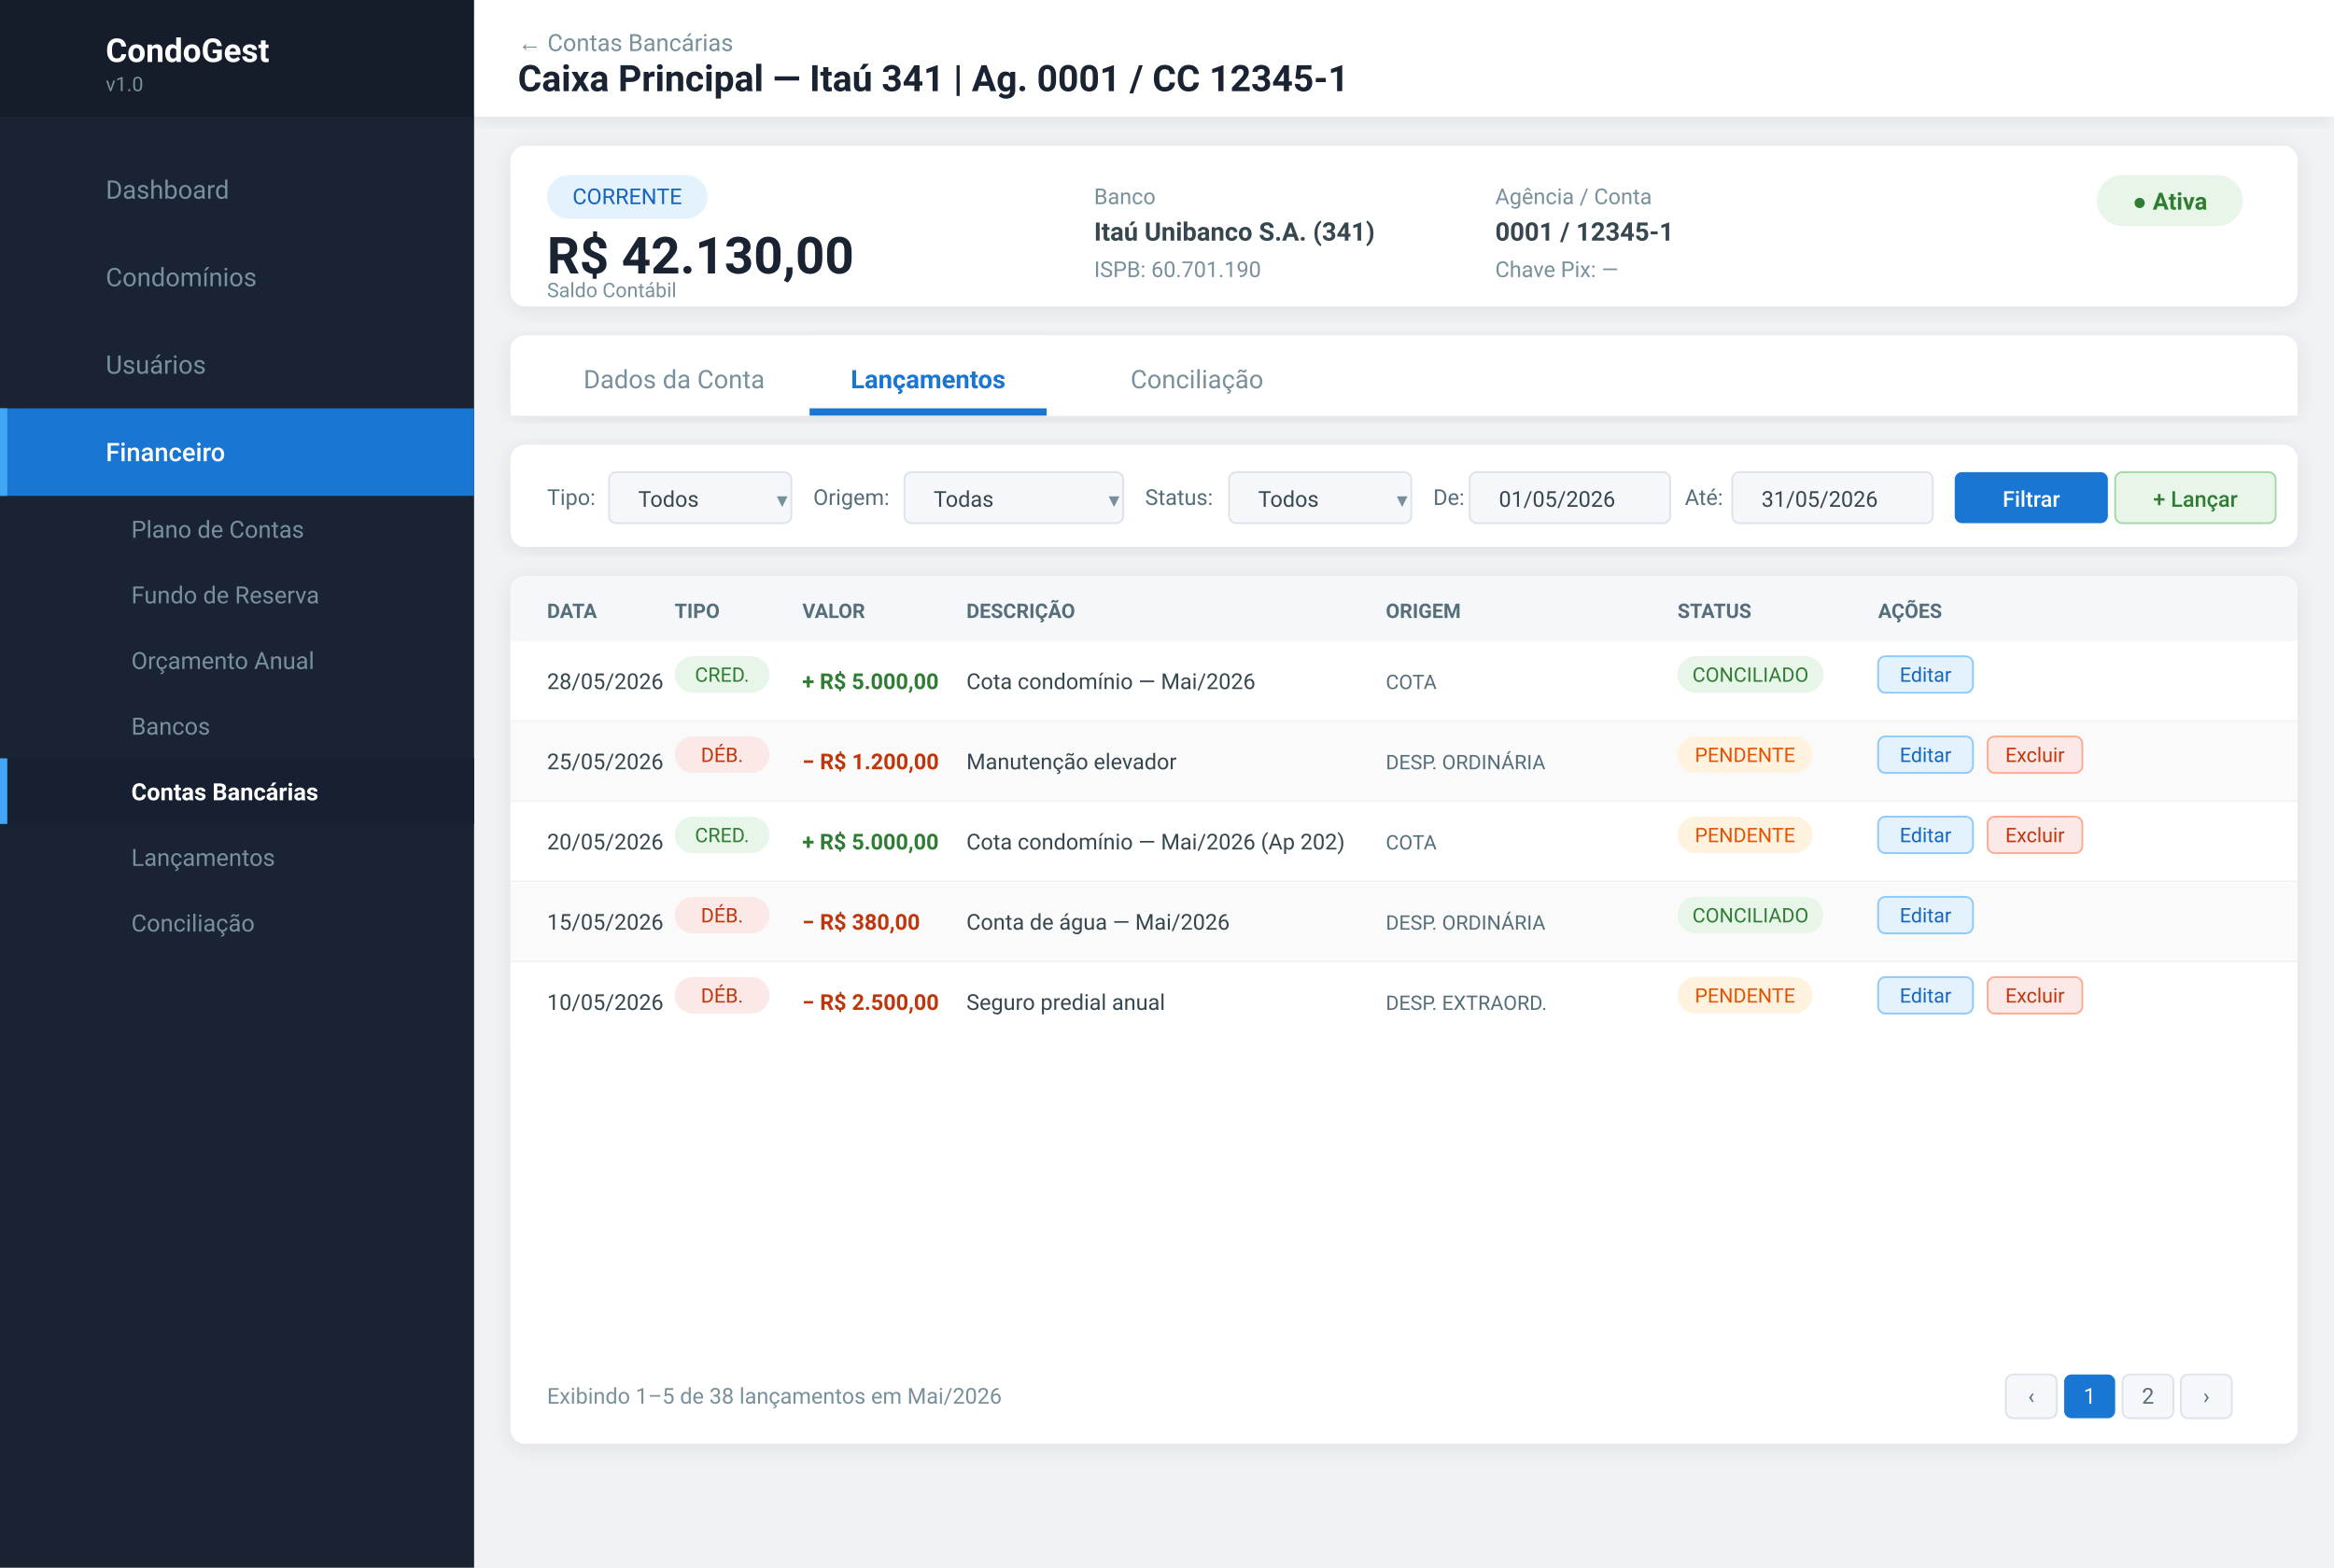
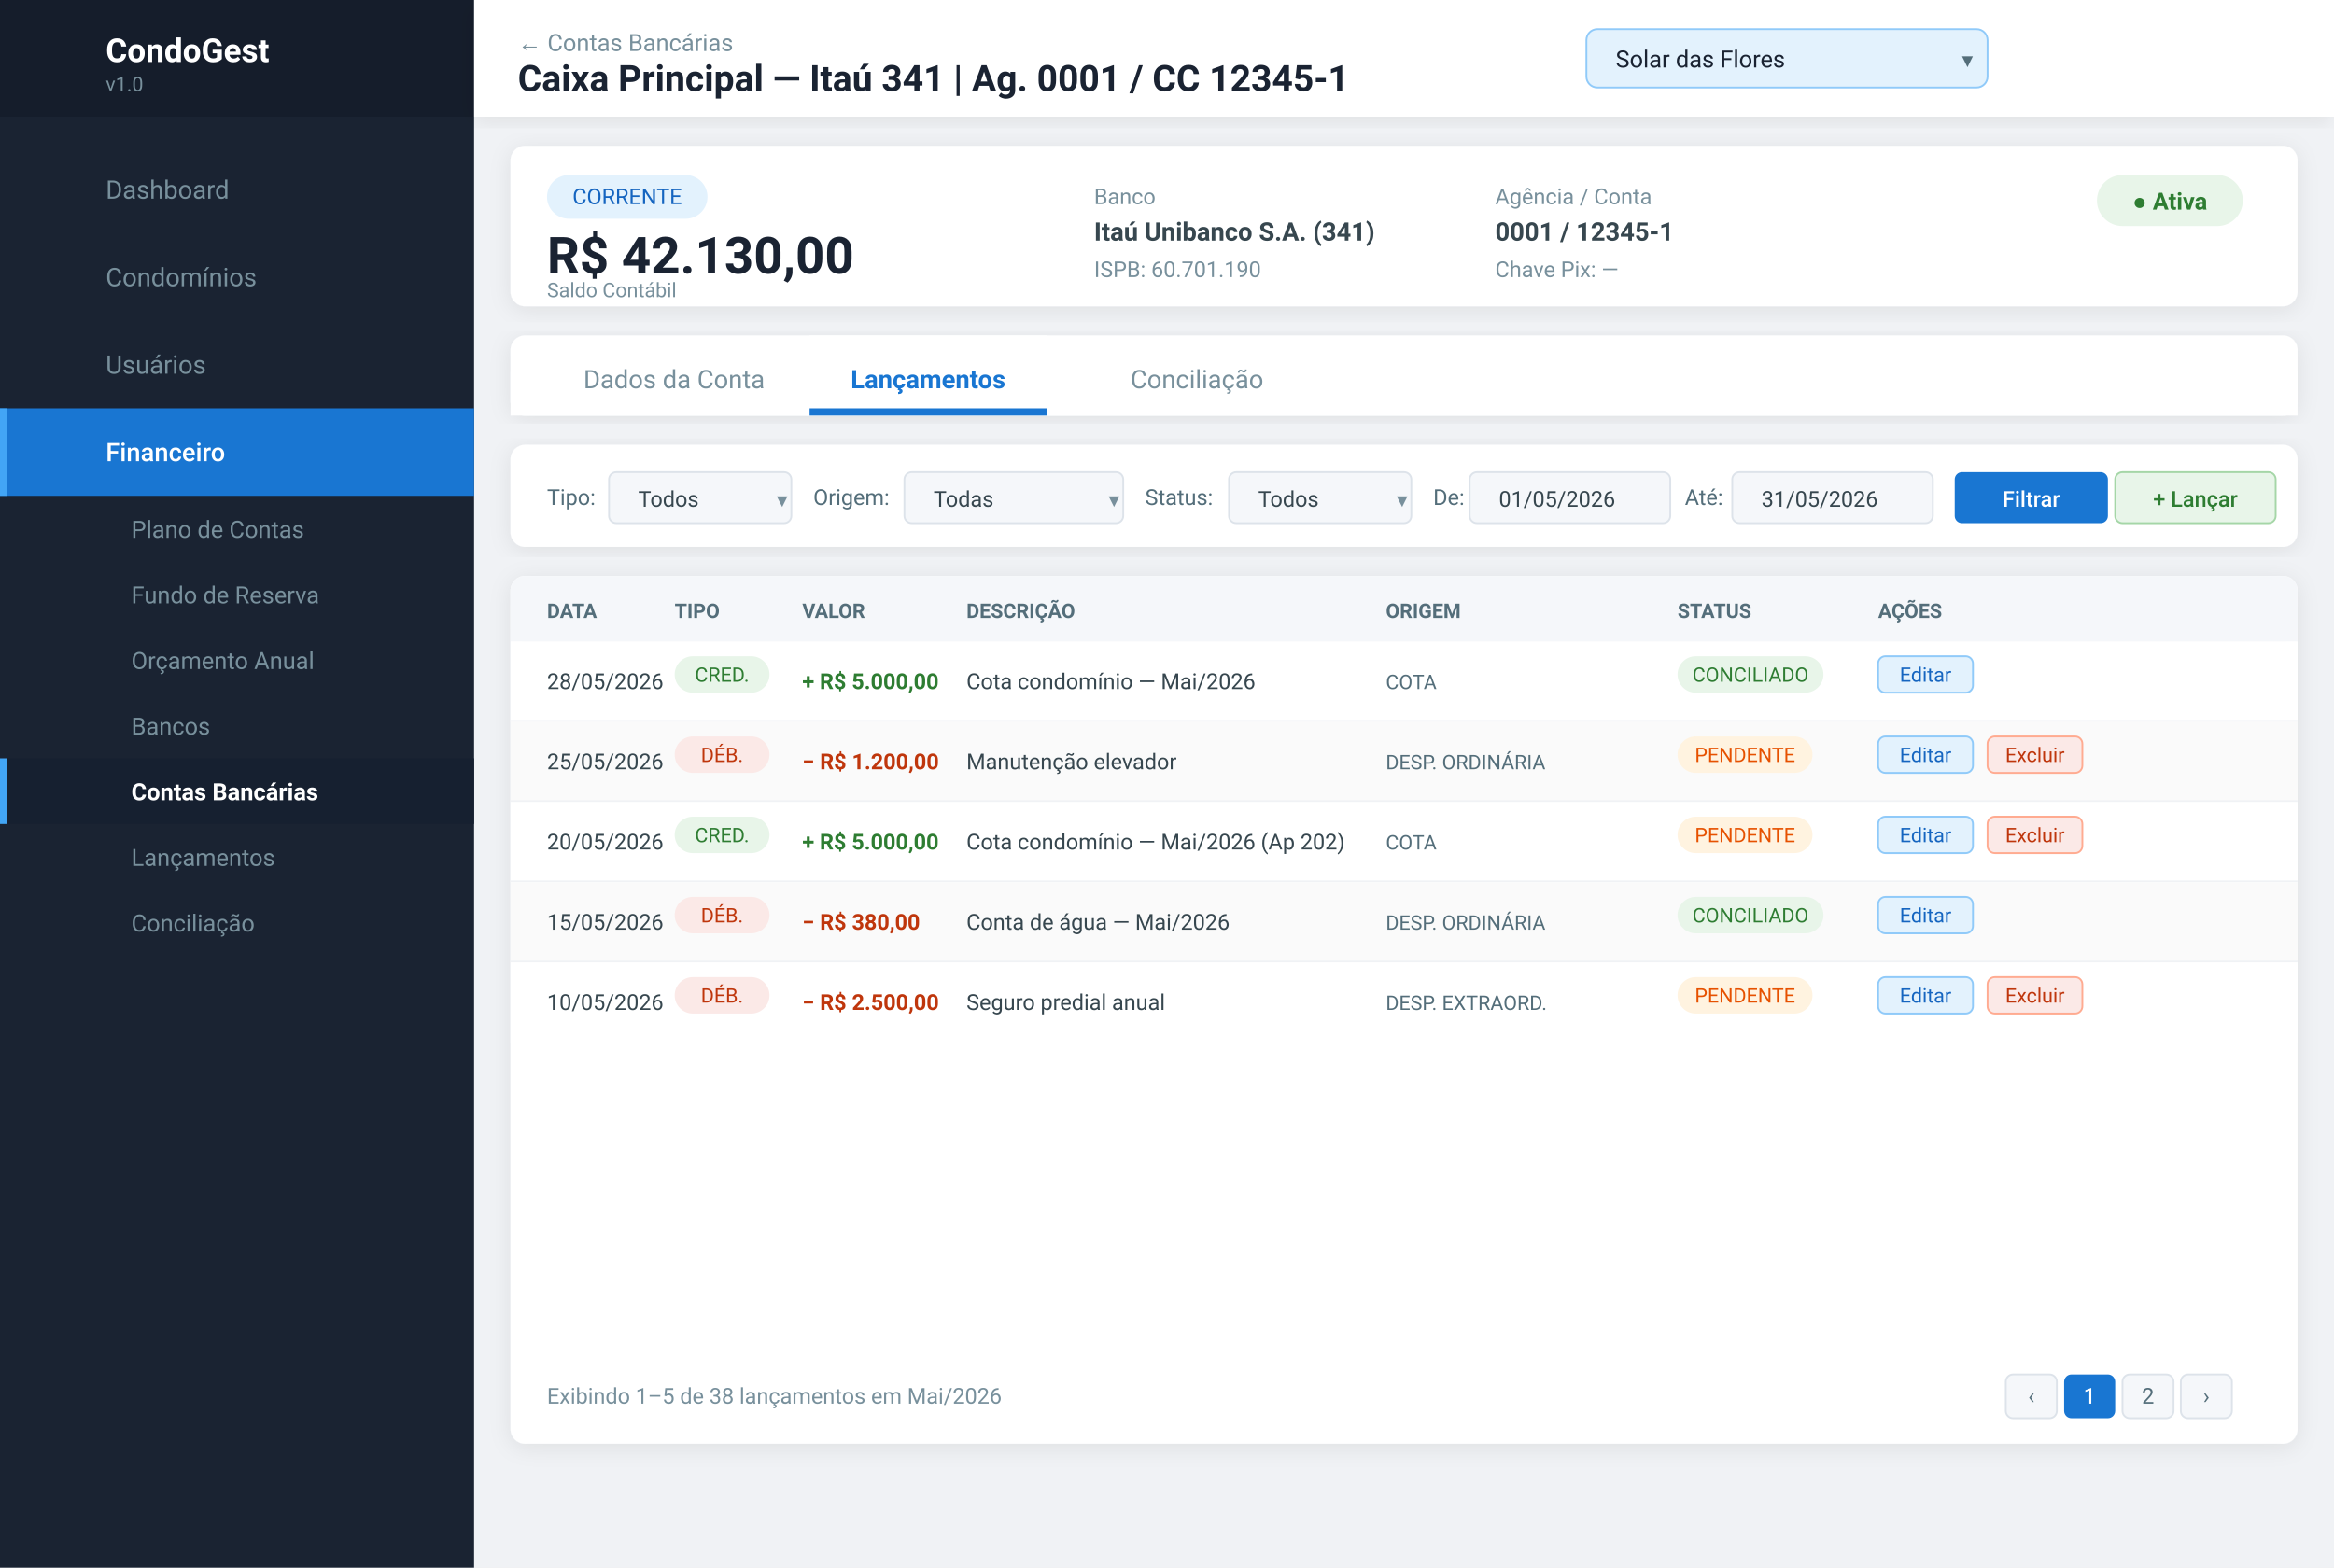
<svg xmlns="http://www.w3.org/2000/svg" width="1280" height="860" font-family="Roboto, Arial, sans-serif">
  <defs>
    <filter id="card-shadow">
      <feDropShadow dx="0" dy="2" stdDeviation="6" flood-color="#000" flood-opacity="0.08" />
    </filter>
  </defs>
  <rect width="1280" height="860" fill="#F0F2F5" />
  <rect width="260" height="860" fill="#1A2332" />
  <rect x="0" y="0" width="260" height="64" fill="#151D2B" />
  <text x="58" y="34" font-size="18" font-weight="700" fill="white">CondoGest</text>
  <text x="58" y="50" font-size="11" fill="#78909C">v1.0</text>
  <text x="58" y="109" font-size="14" fill="#78909C">Dashboard</text>
  <text x="58" y="157" font-size="14" fill="#78909C">Condomínios</text>
  <text x="58" y="205" font-size="14" fill="#78909C">Usuários</text>
  <rect x="0" y="224" width="260" height="48" fill="#1976D2" />
  <rect x="0" y="224" width="4" height="48" fill="#42A5F5" />
  <text x="58" y="253" font-size="14" font-weight="500" fill="white">Financeiro</text>
  <rect x="0" y="272" width="260" height="36" fill="transparent" />
  <text x="72" y="295" font-size="13" fill="#78909C">Plano de Contas</text>
  <rect x="0" y="308" width="260" height="36" fill="transparent" />
  <text x="72" y="331" font-size="13" fill="#78909C">Fundo de Reserva</text>
  <rect x="0" y="344" width="260" height="36" fill="transparent" />
  <text x="72" y="367" font-size="13" fill="#78909C">Orçamento Anual</text>
  <rect x="0" y="380" width="260" height="36" fill="transparent" />
  <text x="72" y="403" font-size="13" fill="#78909C">Bancos</text>
  <rect x="0" y="416" width="260" height="36" fill="#162030" />
  <rect x="0" y="416" width="4" height="36" fill="#42A5F5" />
  <text x="72" y="439" font-size="13" font-weight="600" fill="white">Contas Bancárias</text>
  <rect x="0" y="452" width="260" height="36" fill="transparent" />
  <text x="72" y="475" font-size="13" fill="#78909C">Lançamentos</text>
  <rect x="0" y="488" width="260" height="36" fill="transparent" />
  <text x="72" y="511" font-size="13" fill="#78909C">Conciliação</text>
  <rect x="260" y="0" width="1020" height="64" fill="white" filter="url(#card-shadow)" />
  <text x="284" y="28" font-size="13" fill="#78909C">← Contas Bancárias</text>
  <text x="284" y="50" font-size="20" font-weight="600" fill="#1A2332">Caixa Principal — Itaú 341 | Ag. 0001 / CC 12345-1</text>
+   <rect x="870" y="16" width="220" height="32" rx="6" fill="#E3F2FD" stroke="#90CAF9" stroke-width="1" />
+   <text x="886" y="37" font-size="13" fill="#1A2332">Solar das Flores</text>
+   <text x="1082" y="37" text-anchor="end" font-size="12" fill="#546E7A">▾</text>
  <rect x="280" y="80" width="980" height="88" rx="8" fill="white" filter="url(#card-shadow)" />
  <rect x="300" y="96" width="88" height="24" rx="12" fill="#E3F2FD" />
  <text x="344" y="112" font-size="12" fill="#1565C0" text-anchor="middle">CORRENTE</text>
  <text x="300" y="150" font-size="28" font-weight="700" fill="#1A2332">R$ 42.130,00</text>
  <text x="300" y="163" font-size="11" fill="#78909C">Saldo Contábil</text>
  <text x="600" y="112" font-size="12" fill="#78909C">Banco</text>
  <text x="600" y="132" font-size="14" font-weight="600" fill="#37474F">Itaú Unibanco S.A. (341)</text>
  <text x="600" y="152" font-size="12" fill="#78909C">ISPB: 60.701.190</text>
  <text x="820" y="112" font-size="12" fill="#78909C">Agência / Conta</text>
  <text x="820" y="132" font-size="14" font-weight="600" fill="#37474F">0001 / 12345-1</text>
  <text x="820" y="152" font-size="12" fill="#78909C">Chave Pix: —</text>
  <rect x="1150" y="96" width="80" height="28" rx="14" fill="#E8F5E9" />
  <text x="1190" y="115" font-size="13" font-weight="600" fill="#2E7D32" text-anchor="middle">● Ativa</text>
  <rect x="280" y="184" width="980" height="44" rx="8" fill="white" filter="url(#card-shadow)" />
  <rect x="280" y="204" width="980" height="24" fill="white" />
  <text x="320" y="213" font-size="14" fill="#78909C">Dados da Conta</text>
  <rect x="444" y="184" width="130" height="44" fill="white" />
  <rect x="444" y="224" width="130" height="4" fill="#1976D2" />
  <text x="509" y="213" font-size="14" font-weight="600" fill="#1976D2" text-anchor="middle">Lançamentos</text>
  <text x="620" y="213" font-size="14" fill="#78909C">Conciliação</text>
  <rect x="280" y="244" width="980" height="56" rx="8" fill="white" filter="url(#card-shadow)" />
  <text x="300" y="277" font-size="12" fill="#546E7A">Tipo:</text>
  <rect x="334" y="259" width="100" height="28" rx="4" fill="#F5F7FA" stroke="#DDE3EA" stroke-width="1" />
  <text x="350" y="278" font-size="12" fill="#37474F">Todos</text>
  <text x="424" y="278" font-size="10" fill="#78909C">▼</text>
  <text x="446" y="277" font-size="12" fill="#546E7A">Origem:</text>
  <rect x="496" y="259" width="120" height="28" rx="4" fill="#F5F7FA" stroke="#DDE3EA" stroke-width="1" />
  <text x="512" y="278" font-size="12" fill="#37474F">Todas</text>
  <text x="606" y="278" font-size="10" fill="#78909C">▼</text>
  <text x="628" y="277" font-size="12" fill="#546E7A">Status:</text>
  <rect x="674" y="259" width="100" height="28" rx="4" fill="#F5F7FA" stroke="#DDE3EA" stroke-width="1" />
  <text x="690" y="278" font-size="12" fill="#37474F">Todos</text>
  <text x="764" y="278" font-size="10" fill="#78909C">▼</text>
  <text x="786" y="277" font-size="12" fill="#546E7A">De:</text>
  <rect x="806" y="259" width="110" height="28" rx="4" fill="#F5F7FA" stroke="#DDE3EA" stroke-width="1" />
  <text x="822" y="278" font-size="12" fill="#37474F">01/05/2026</text>
  <text x="924" y="277" font-size="12" fill="#546E7A">Até:</text>
  <rect x="950" y="259" width="110" height="28" rx="4" fill="#F5F7FA" stroke="#DDE3EA" stroke-width="1" />
  <text x="966" y="278" font-size="12" fill="#37474F">31/05/2026</text>
  <rect x="1072" y="259" width="84" height="28" rx="4" fill="#1976D2" />
  <text x="1114" y="278" font-size="12" font-weight="500" fill="white" text-anchor="middle">Filtrar</text>
  <rect x="1160" y="259" width="88" height="28" rx="4" fill="#E8F5E9" stroke="#A5D6A7" stroke-width="1" />
  <text x="1204" y="278" font-size="12" font-weight="500" fill="#2E7D32" text-anchor="middle">+ Lançar</text>
  <rect x="280" y="316" width="980" height="476" rx="8" fill="white" filter="url(#card-shadow)" />
  <rect x="280" y="316" width="980" height="36" rx="8" fill="#F5F7FA" />
  <rect x="280" y="332" width="980" height="20" fill="#F5F7FA" />
  <text x="300" y="339" font-size="11" font-weight="600" fill="#546E7A">DATA</text>
  <text x="370" y="339" font-size="11" font-weight="600" fill="#546E7A">TIPO</text>
  <text x="440" y="339" font-size="11" font-weight="600" fill="#546E7A">VALOR</text>
  <text x="530" y="339" font-size="11" font-weight="600" fill="#546E7A">DESCRIÇÃO</text>
  <text x="760" y="339" font-size="11" font-weight="600" fill="#546E7A">ORIGEM</text>
  <text x="920" y="339" font-size="11" font-weight="600" fill="#546E7A">STATUS</text>
  <text x="1030" y="339" font-size="11" font-weight="600" fill="#546E7A">AÇÕES</text>
  <rect x="280" y="352" width="980" height="44" fill="white" />
  <text x="300" y="378" font-size="12" fill="#37474F">28/05/2026</text>
  <rect x="370" y="360" width="52" height="20" rx="10" fill="#E8F5E9" />
  <text x="396" y="374" font-size="11" fill="#2E7D32" text-anchor="middle">CRED.</text>
  <text x="440" y="378" font-size="12" font-weight="600" fill="#2E7D32">+ R$ 5.000,00</text>
  <text x="530" y="378" font-size="12" fill="#37474F">Cota condomínio — Mai/2026</text>
  <text x="760" y="378" font-size="11" fill="#546E7A">COTA</text>
  <rect x="920" y="360" width="80" height="20" rx="10" fill="#E8F5E9" />
  <text x="960" y="374" font-size="11" fill="#2E7D32" text-anchor="middle">CONCILIADO</text>
  <rect x="1030" y="360" width="52" height="20" rx="4" fill="#E3F2FD" stroke="#90CAF9" stroke-width="1" />
  <text x="1056" y="374" font-size="11" fill="#1565C0" text-anchor="middle">Editar</text>
  <rect x="280" y="395" width="980" height="1" fill="#F0F2F5" />
  <rect x="280" y="396" width="980" height="44" fill="#FAFAFA" />
  <text x="300" y="422" font-size="12" fill="#37474F">25/05/2026</text>
  <rect x="370" y="404" width="52" height="20" rx="10" fill="#FBE9E7" />
  <text x="396" y="418" font-size="11" fill="#BF360C" text-anchor="middle">DÉB.</text>
  <text x="440" y="422" font-size="12" font-weight="600" fill="#BF360C">− R$ 1.200,00</text>
  <text x="530" y="422" font-size="12" fill="#37474F">Manutenção elevador</text>
  <text x="760" y="422" font-size="11" fill="#546E7A">DESP. ORDINÁRIA</text>
  <rect x="920" y="404" width="74" height="20" rx="10" fill="#FFF3E0" />
  <text x="957" y="418" font-size="11" fill="#E65100" text-anchor="middle">PENDENTE</text>
  <rect x="1030" y="404" width="52" height="20" rx="4" fill="#E3F2FD" stroke="#90CAF9" stroke-width="1" />
  <text x="1056" y="418" font-size="11" fill="#1565C0" text-anchor="middle">Editar</text>
  <rect x="1090" y="404" width="52" height="20" rx="4" fill="#FBE9E7" stroke="#FFAB91" stroke-width="1" />
  <text x="1116" y="418" font-size="11" fill="#BF360C" text-anchor="middle">Excluir</text>
  <rect x="280" y="439" width="980" height="1" fill="#F0F2F5" />
  <rect x="280" y="440" width="980" height="44" fill="white" />
  <text x="300" y="466" font-size="12" fill="#37474F">20/05/2026</text>
  <rect x="370" y="448" width="52" height="20" rx="10" fill="#E8F5E9" />
  <text x="396" y="462" font-size="11" fill="#2E7D32" text-anchor="middle">CRED.</text>
  <text x="440" y="466" font-size="12" font-weight="600" fill="#2E7D32">+ R$ 5.000,00</text>
  <text x="530" y="466" font-size="12" fill="#37474F">Cota condomínio — Mai/2026 (Ap 202)</text>
  <text x="760" y="466" font-size="11" fill="#546E7A">COTA</text>
  <rect x="920" y="448" width="74" height="20" rx="10" fill="#FFF3E0" />
  <text x="957" y="462" font-size="11" fill="#E65100" text-anchor="middle">PENDENTE</text>
  <rect x="1030" y="448" width="52" height="20" rx="4" fill="#E3F2FD" stroke="#90CAF9" stroke-width="1" />
  <text x="1056" y="462" font-size="11" fill="#1565C0" text-anchor="middle">Editar</text>
  <rect x="1090" y="448" width="52" height="20" rx="4" fill="#FBE9E7" stroke="#FFAB91" stroke-width="1" />
  <text x="1116" y="462" font-size="11" fill="#BF360C" text-anchor="middle">Excluir</text>
  <rect x="280" y="483" width="980" height="1" fill="#F0F2F5" />
  <rect x="280" y="484" width="980" height="44" fill="#FAFAFA" />
  <text x="300" y="510" font-size="12" fill="#37474F">15/05/2026</text>
  <rect x="370" y="492" width="52" height="20" rx="10" fill="#FBE9E7" />
  <text x="396" y="506" font-size="11" fill="#BF360C" text-anchor="middle">DÉB.</text>
  <text x="440" y="510" font-size="12" font-weight="600" fill="#BF360C">− R$ 380,00</text>
  <text x="530" y="510" font-size="12" fill="#37474F">Conta de água — Mai/2026</text>
  <text x="760" y="510" font-size="11" fill="#546E7A">DESP. ORDINÁRIA</text>
  <rect x="920" y="492" width="80" height="20" rx="10" fill="#E8F5E9" />
  <text x="960" y="506" font-size="11" fill="#2E7D32" text-anchor="middle">CONCILIADO</text>
  <rect x="1030" y="492" width="52" height="20" rx="4" fill="#E3F2FD" stroke="#90CAF9" stroke-width="1" />
  <text x="1056" y="506" font-size="11" fill="#1565C0" text-anchor="middle">Editar</text>
  <rect x="280" y="527" width="980" height="1" fill="#F0F2F5" />
  <rect x="280" y="528" width="980" height="44" fill="white" />
  <text x="300" y="554" font-size="12" fill="#37474F">10/05/2026</text>
  <rect x="370" y="536" width="52" height="20" rx="10" fill="#FBE9E7" />
  <text x="396" y="550" font-size="11" fill="#BF360C" text-anchor="middle">DÉB.</text>
  <text x="440" y="554" font-size="12" font-weight="600" fill="#BF360C">− R$ 2.500,00</text>
  <text x="530" y="554" font-size="12" fill="#37474F">Seguro predial anual</text>
  <text x="760" y="554" font-size="11" fill="#546E7A">DESP. EXTRAORD.</text>
  <rect x="920" y="536" width="74" height="20" rx="10" fill="#FFF3E0" />
  <text x="957" y="550" font-size="11" fill="#E65100" text-anchor="middle">PENDENTE</text>
  <rect x="1030" y="536" width="52" height="20" rx="4" fill="#E3F2FD" stroke="#90CAF9" stroke-width="1" />
  <text x="1056" y="550" font-size="11" fill="#1565C0" text-anchor="middle">Editar</text>
  <rect x="1090" y="536" width="52" height="20" rx="4" fill="#FBE9E7" stroke="#FFAB91" stroke-width="1" />
  <text x="1116" y="550" font-size="11" fill="#BF360C" text-anchor="middle">Excluir</text>
  <text x="300" y="770" font-size="12" fill="#78909C">Exibindo 1–5 de 38 lançamentos em Mai/2026</text>
  <rect x="1100" y="754" width="28" height="24" rx="4" fill="#F5F7FA" stroke="#DDE3EA" stroke-width="1" />
  <text x="1114" y="770" font-size="12" fill="#546E7A" text-anchor="middle">‹</text>
  <rect x="1132" y="754" width="28" height="24" rx="4" fill="#1976D2" />
  <text x="1146" y="770" font-size="12" fill="white" text-anchor="middle">1</text>
  <rect x="1164" y="754" width="28" height="24" rx="4" fill="#F5F7FA" stroke="#DDE3EA" stroke-width="1" />
  <text x="1178" y="770" font-size="12" fill="#546E7A" text-anchor="middle">2</text>
  <rect x="1196" y="754" width="28" height="24" rx="4" fill="#F5F7FA" stroke="#DDE3EA" stroke-width="1" />
  <text x="1210" y="770" font-size="12" fill="#546E7A" text-anchor="middle">›</text>
</svg>
